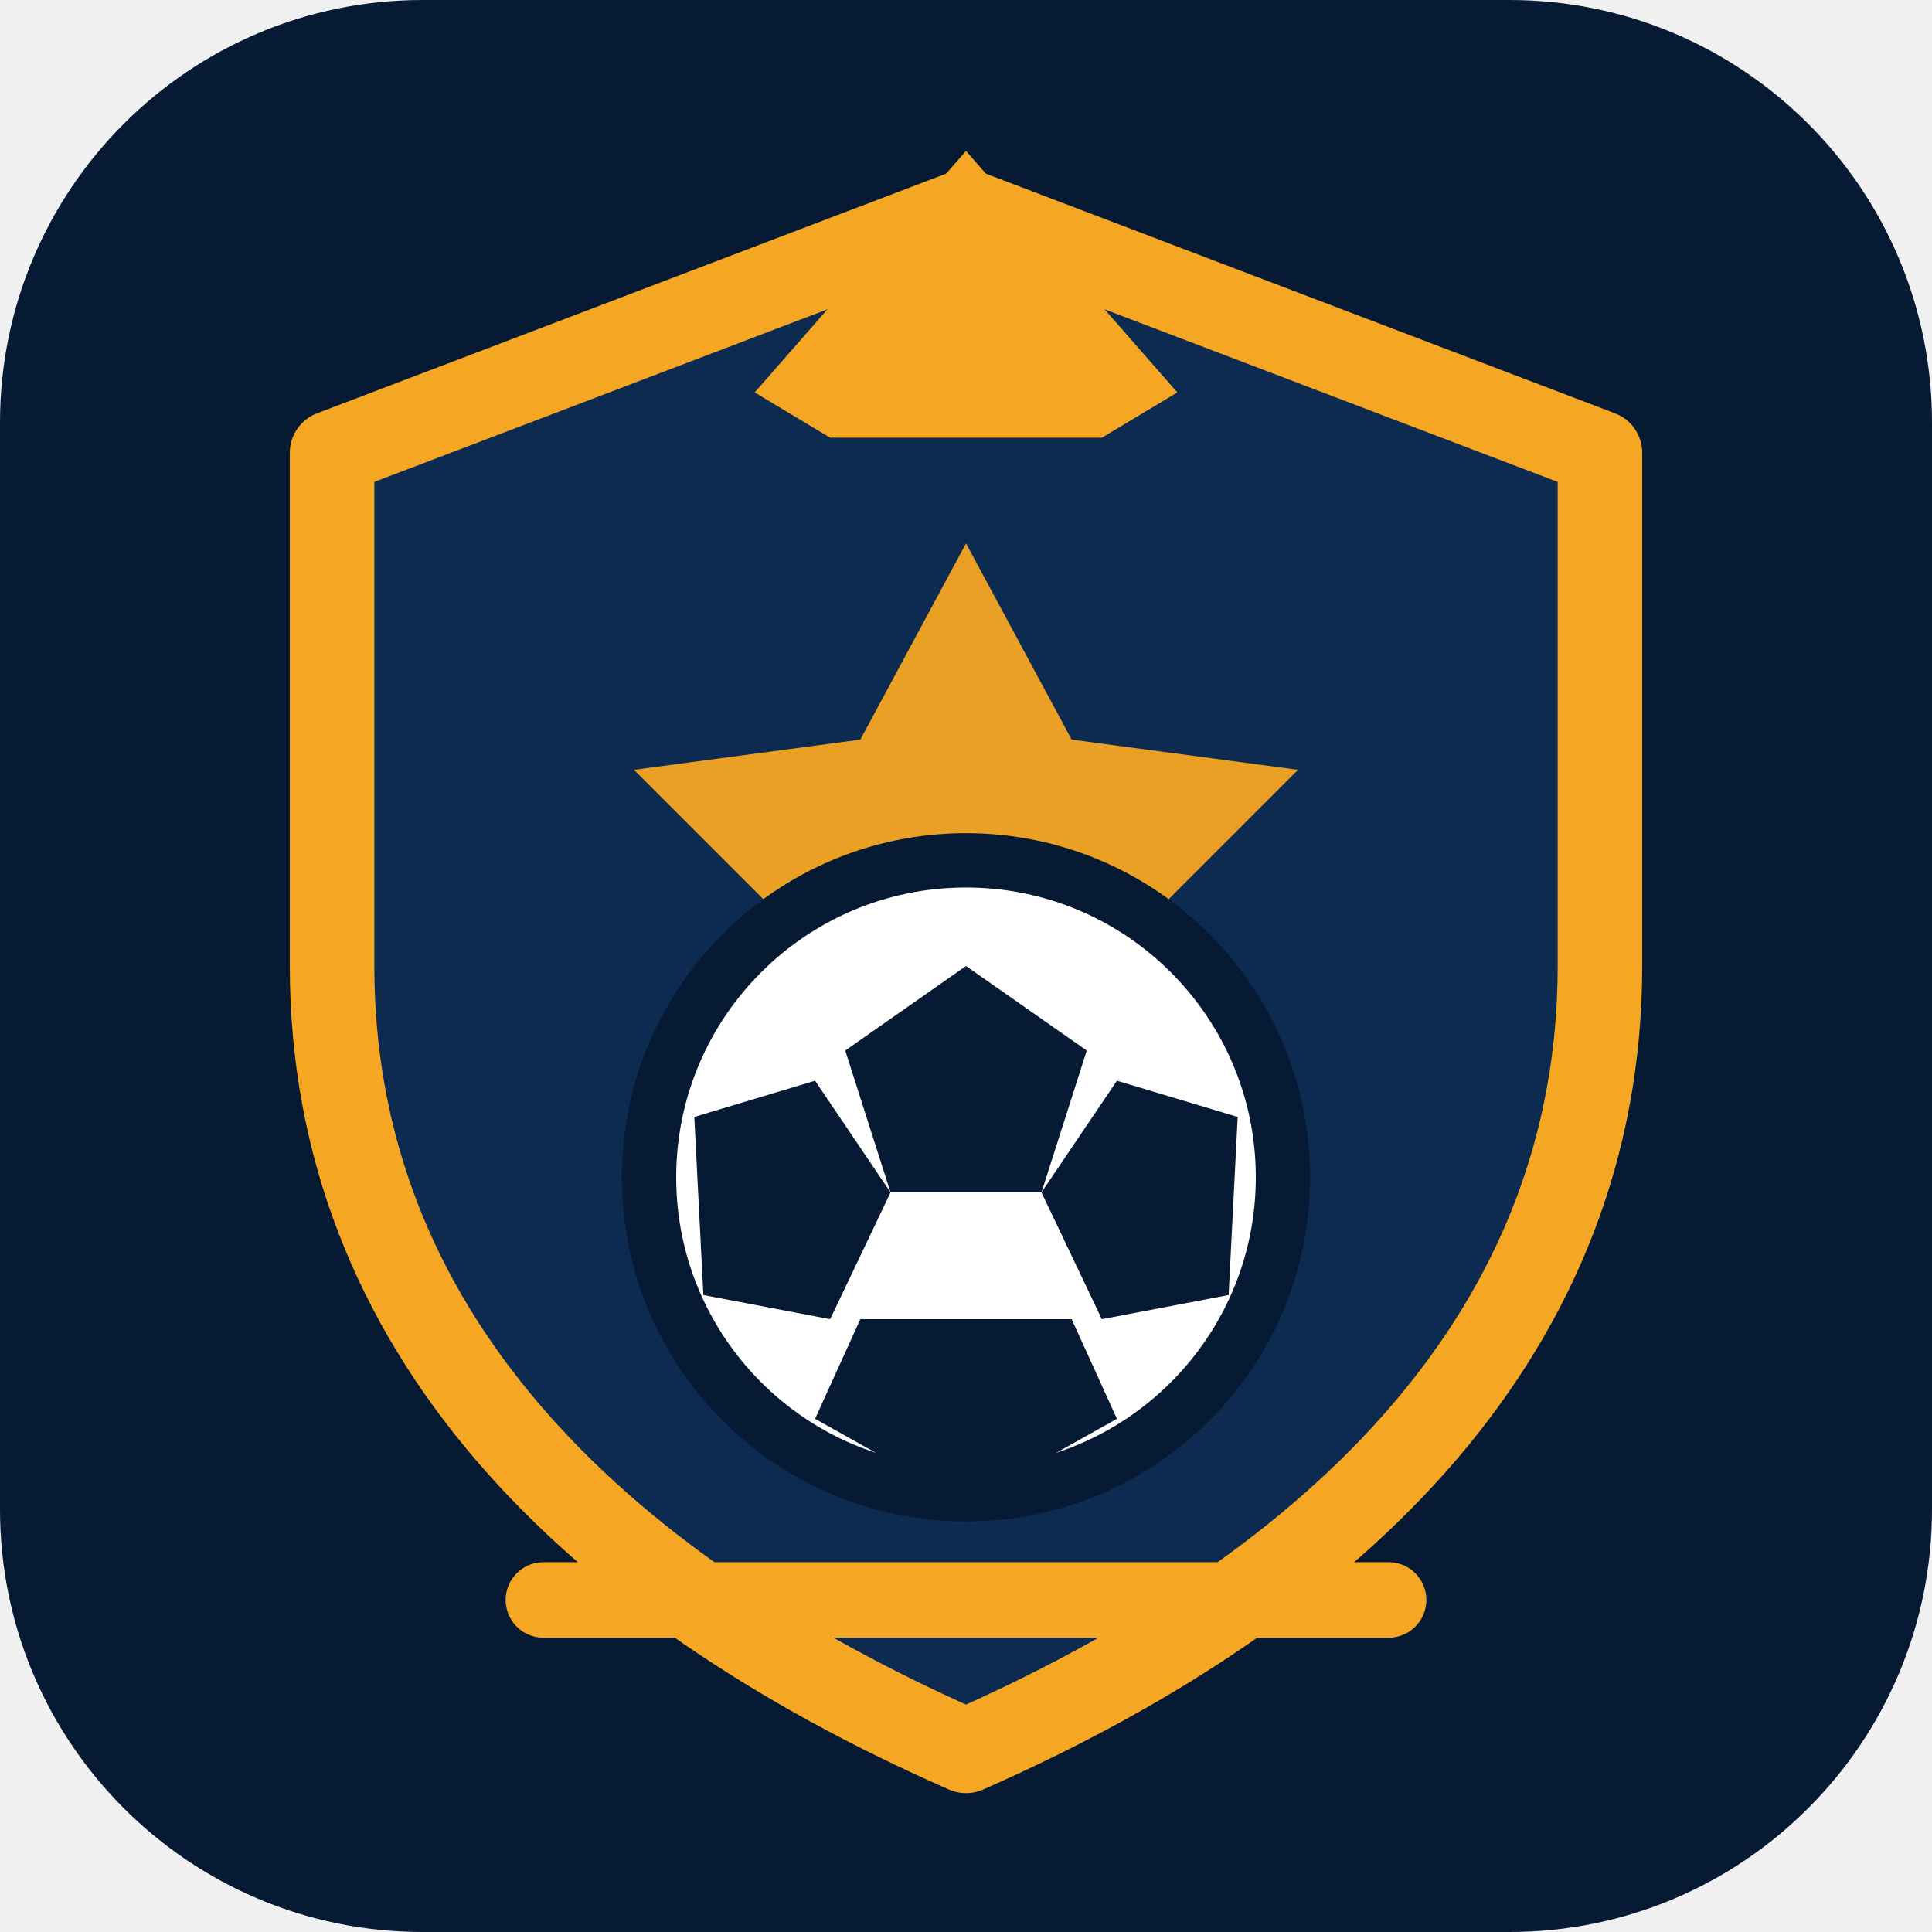
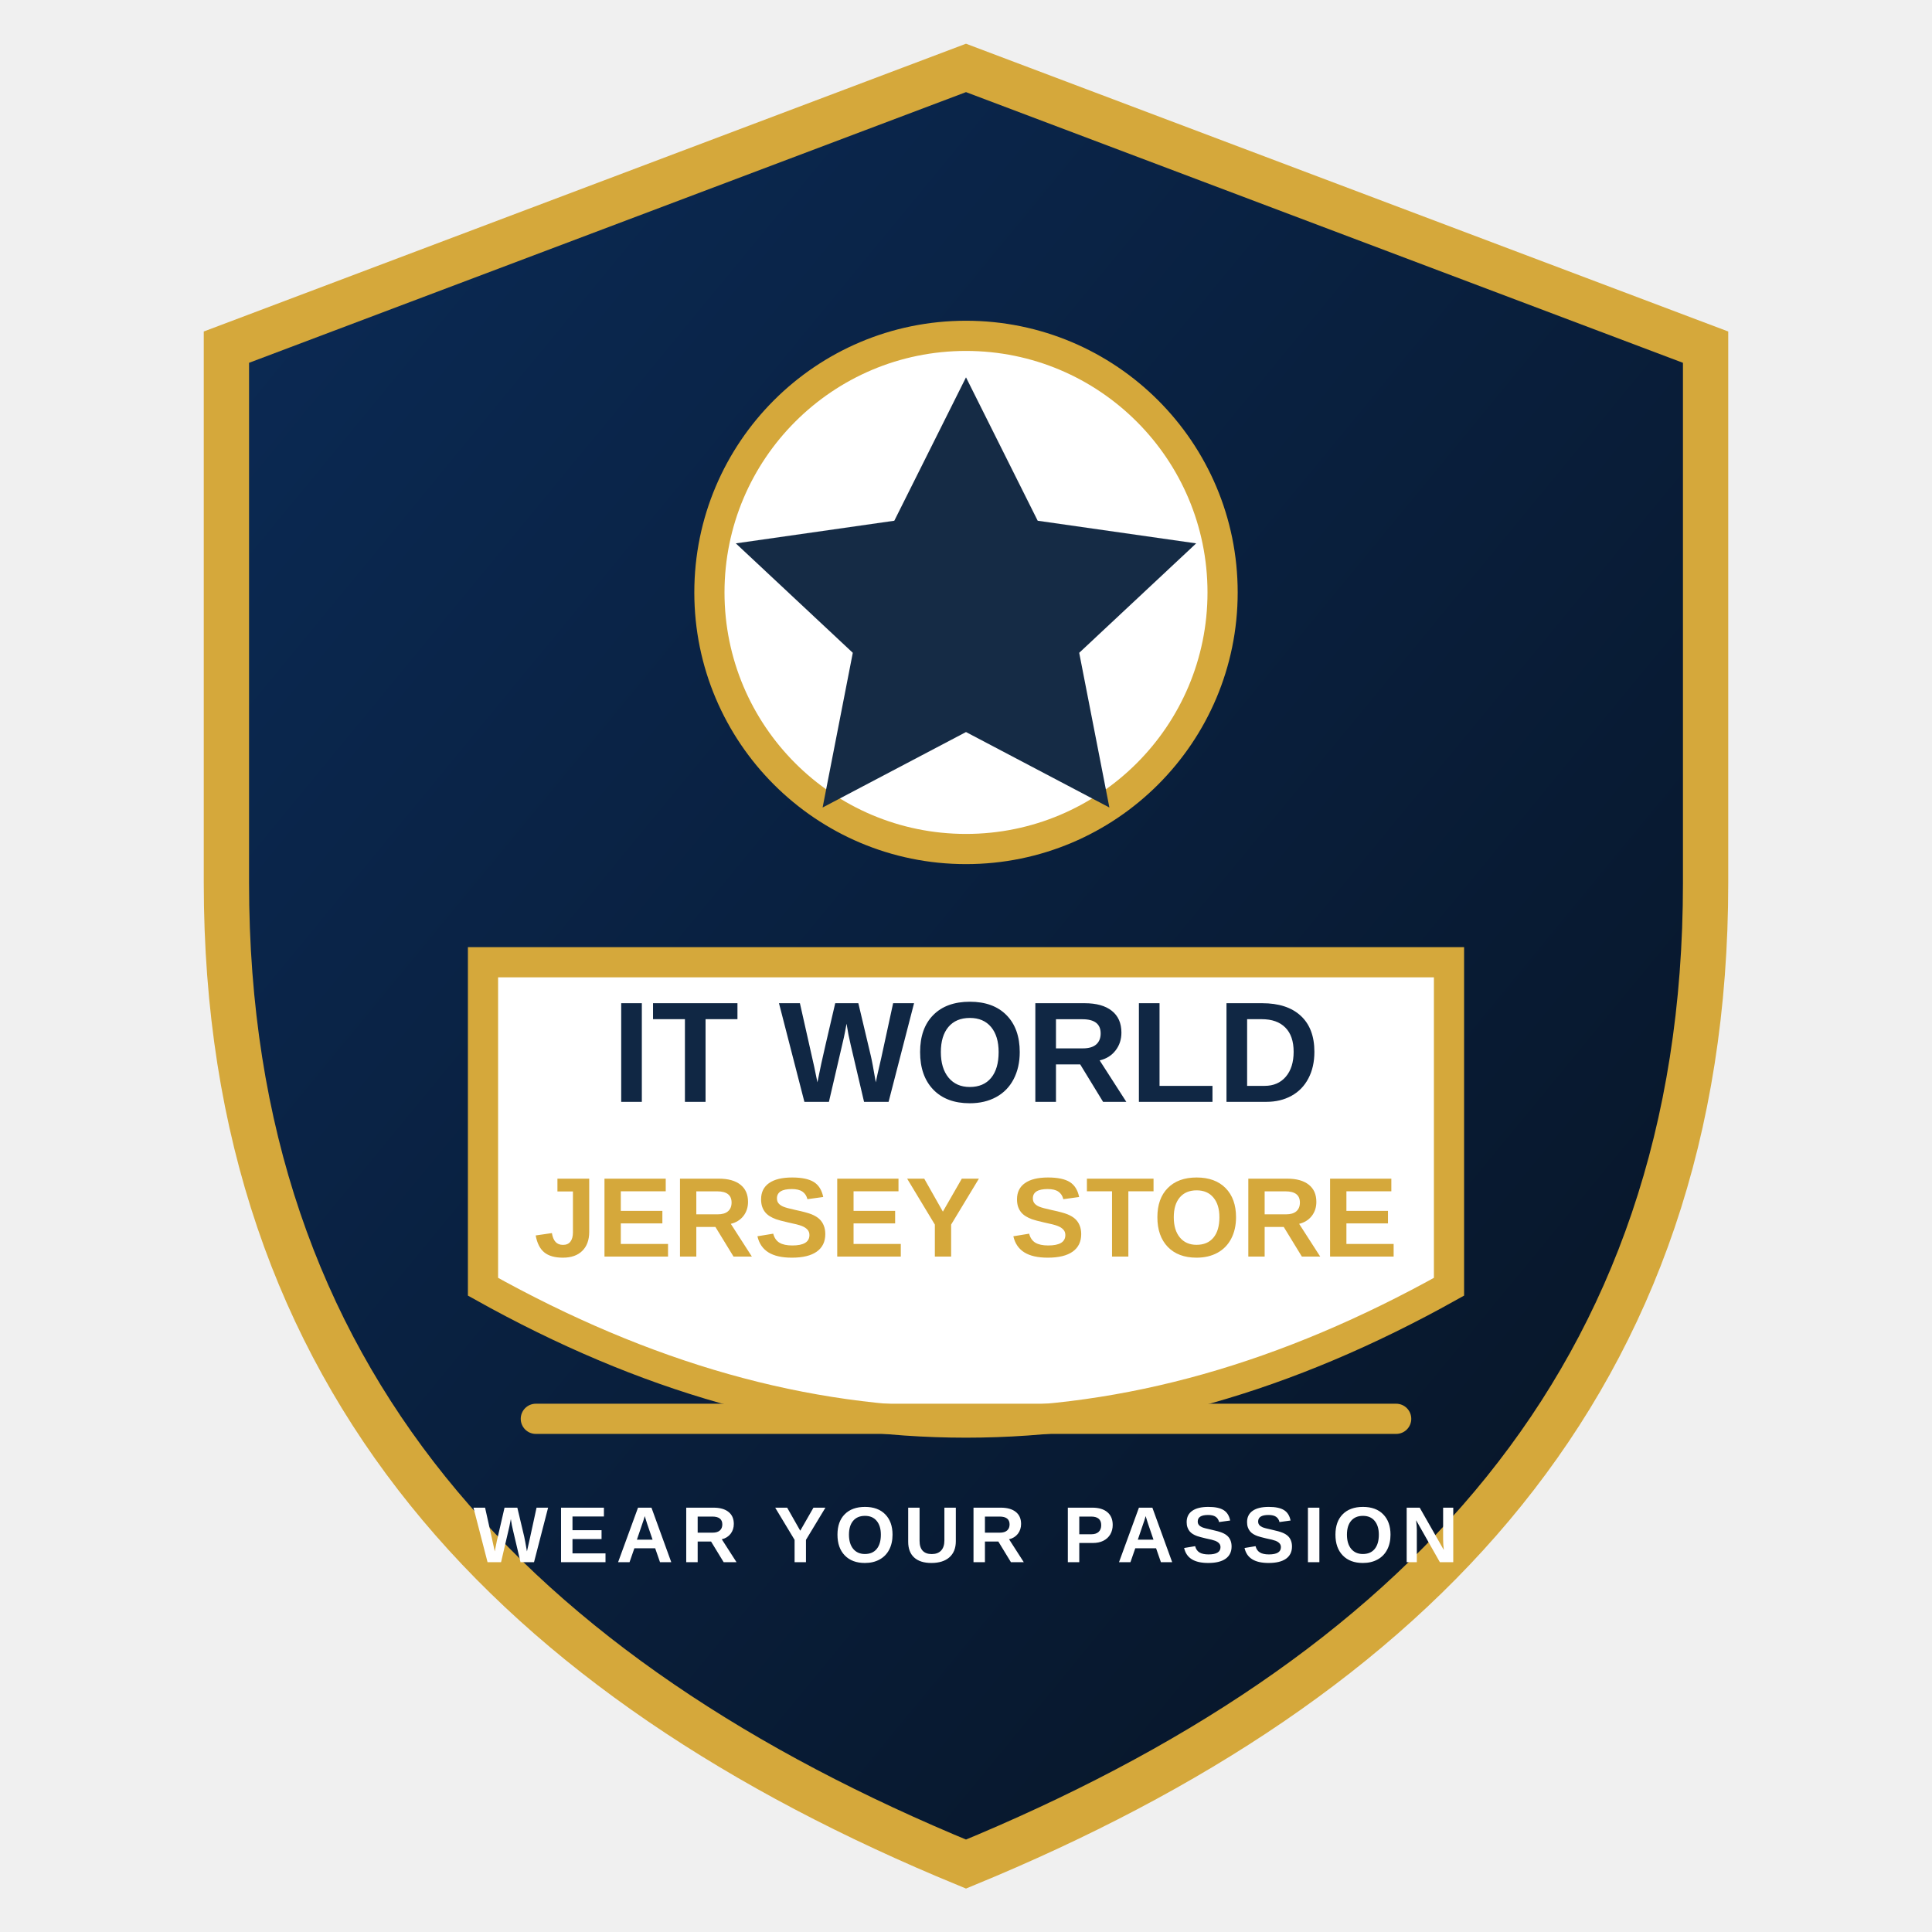
- <svg xmlns="http://www.w3.org/2000/svg" viewBox="0 0 64 64">
-   <rect width="64" height="64" rx="14" fill="#071a33" />
-   <path d="M32 7 53 15v17c0 12-8.5 20.5-21 26C19.5 52.5 11 44 11 32V15L32 7Z" fill="#0d2b50" stroke="#f5a623" stroke-width="2.8" stroke-linejoin="round" />
-   <path d="M25 13 32 5l7 8-2.5 1.5H27.5Z" fill="#f5a623" />
-   <path d="M32 18 35.5 24.5 43 25.5 37.5 31 39 38.5 32 35 25 38.5 26.5 31 21 25.5 28.5 24.5Z" fill="#f5a623" opacity=".95" />
-   <circle cx="32" cy="39" r="10.5" fill="#fff" stroke="#071a33" stroke-width="1.8" />
-   <path d="m32 32 4 2.8-1.5 4.7h-5L28 34.8Zm-9 5 4-1.2 2.5 3.7-2 4.2-4.2-.8Zm18 0-4-1.2-2.5 3.7 2 4.2 4.2-.8ZM27 47l1.5-3.3h7L37 47l-5 2.8Z" fill="#071a33" />
-   <path d="M18 53h28" stroke="#f5a623" stroke-width="2.5" stroke-linecap="round" />
+ <svg xmlns="http://www.w3.org/2000/svg" viewBox="0 0 512 512" role="img" aria-labelledby="t d">
+   <defs>
+     <linearGradient id="g" x1="0" y1="0" x2="1" y2="1">
+       <stop offset="0" stop-color="#0b2b57" />
+       <stop offset="1" stop-color="#071322" />
+     </linearGradient>
+   </defs>
+   <path d="M256 18 452 92v142c0 132-77 211-196 260C137 445 60 366 60 234V92Z" fill="url(#g)" stroke="#d5a83b" stroke-width="12" />
+   <circle cx="256" cy="157" r="68" fill="#fff" stroke="#d5a83b" stroke-width="8" />
+   <path d="M256 100 275 138l42 6-31 29 8 41-38-20-38 20 8-41-31-29 42-6Z" fill="#152b45" />
+   <path d="M128 255h256v86c-43 24-85 36-128 36s-85-12-128-36Z" fill="#fff" stroke="#d5a83b" stroke-width="8" />
+   <text x="256" y="292" text-anchor="middle" font-family="Arial,Helvetica,sans-serif" font-size="38" font-weight="900" fill="#102744">IT WORLD</text>
+   <text x="256" y="333" text-anchor="middle" font-family="Arial,Helvetica,sans-serif" font-size="30" font-weight="900" fill="#d5a83b">JERSEY STORE</text>
+   <path d="M142 376h228" stroke="#d5a83b" stroke-width="8" stroke-linecap="round" />
+   <text x="256" y="414" text-anchor="middle" font-family="Arial,Helvetica,sans-serif" font-size="21" font-weight="700" fill="#fff" letter-spacing="2">WEAR YOUR PASSION</text>
</svg>
